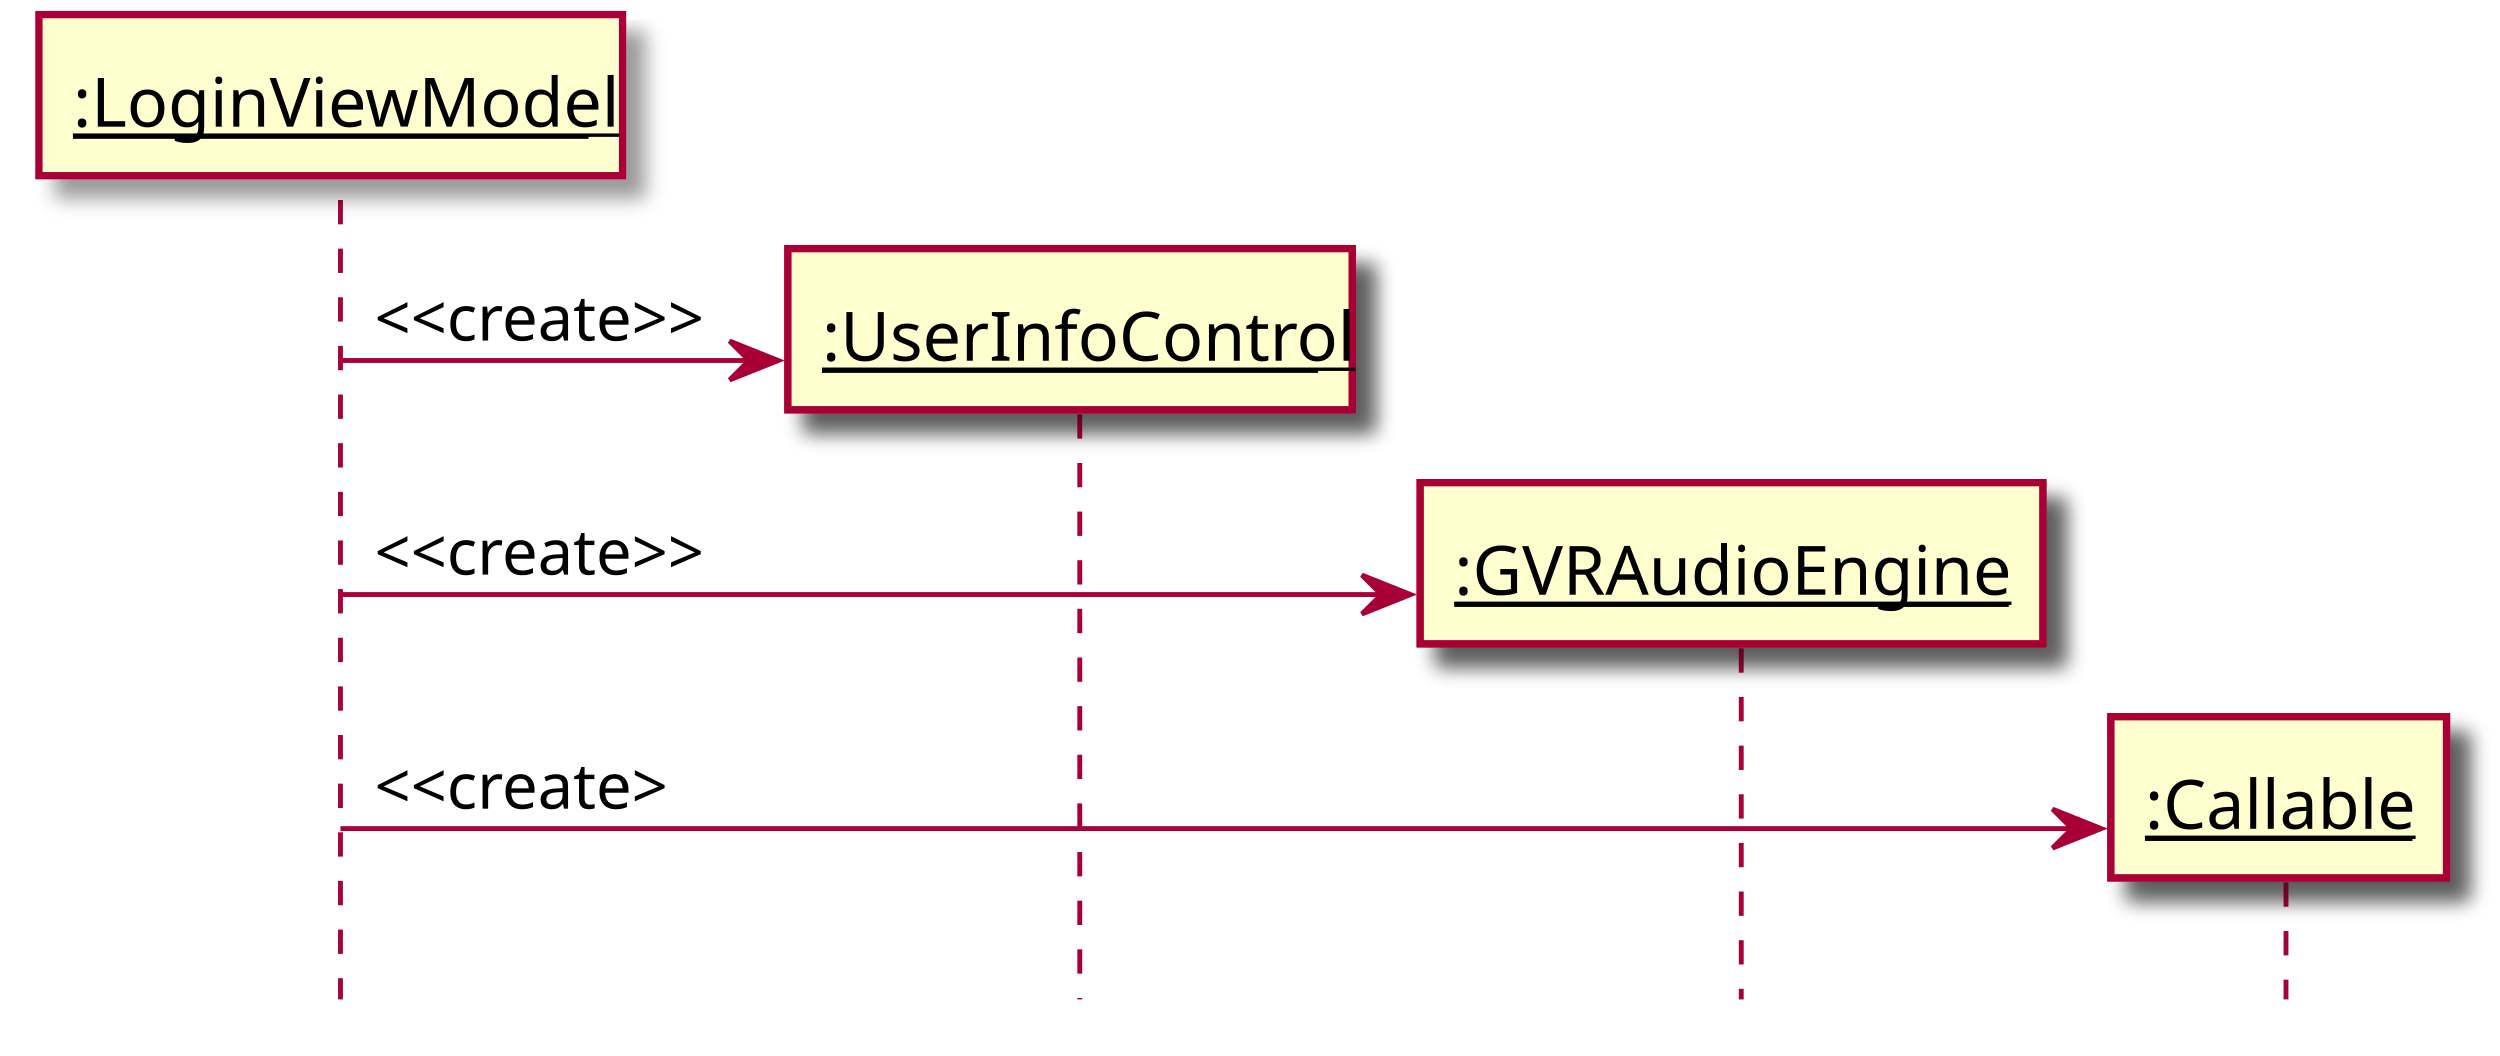
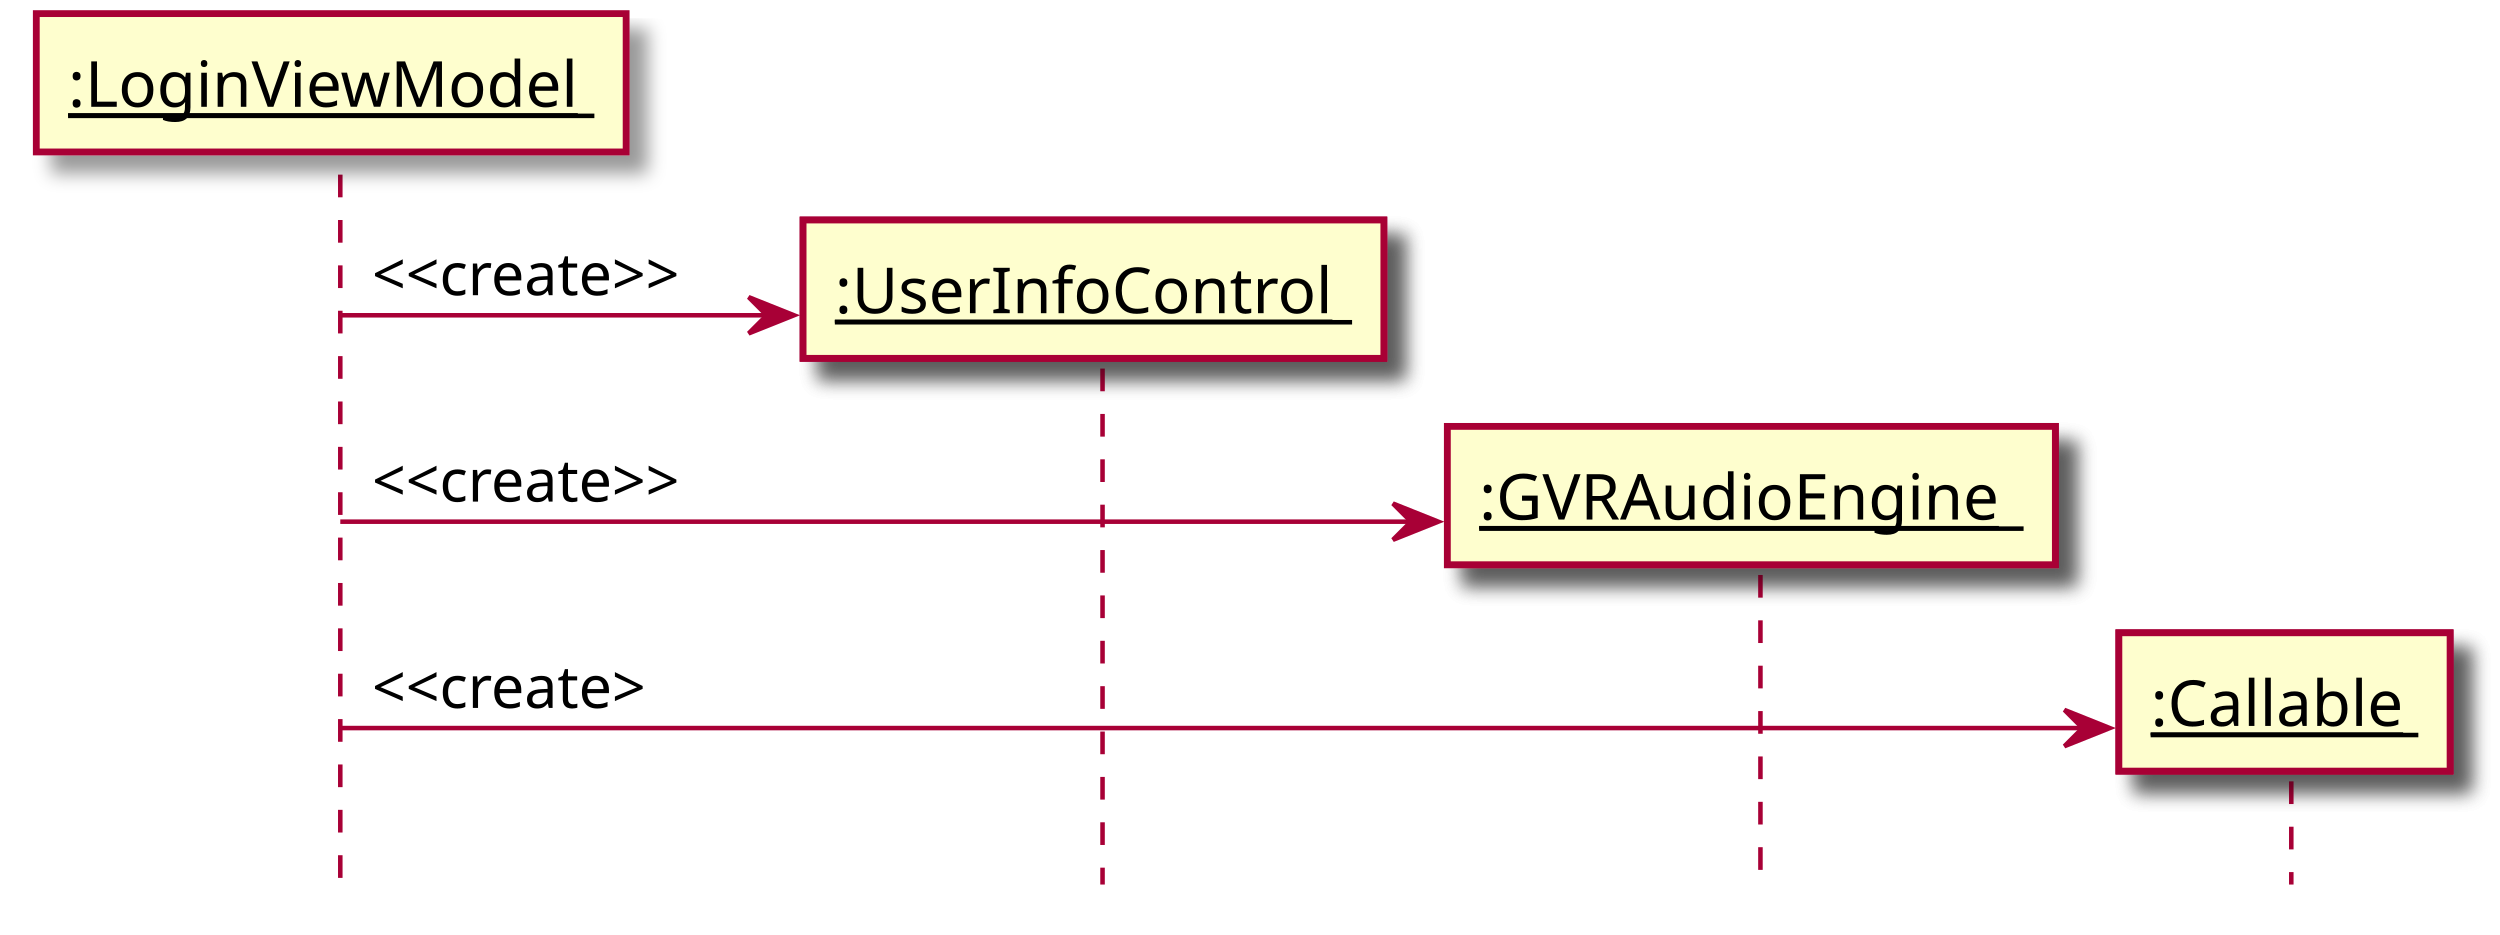
- <svg xmlns="http://www.w3.org/2000/svg" contentScriptType="application/ecmascript" contentStyleType="text/css" height="217px" preserveAspectRatio="none" style="width:514px;height:217px;" version="1.1" viewBox="0 0 514 217" width="514px" zoomAndPan="magnify">
+ <svg xmlns="http://www.w3.org/2000/svg" contentScriptType="application/ecmascript" contentStyleType="text/css" height="206px" preserveAspectRatio="none" style="width:551px;height:206px;" version="1.1" viewBox="0 0 551 206" width="551px" zoomAndPan="magnify">
  <defs>
-     <filter height="300%" id="fb6i66oe7hswa" width="300%" x="-1" y="-1">
+     <filter height="300%" id="f1uhwgzsiij9cj" width="300%" x="-1" y="-1">
      <feGaussianBlur result="blurOut" stdDeviation="2.0" />
      <feColorMatrix in="blurOut" result="blurOut2" type="matrix" values="0 0 0 0 0 0 0 0 0 0 0 0 0 0 0 0 0 0 .4 0" />
      <feOffset dx="4.0" dy="4.0" in="blurOut2" result="blurOut3" />
      <feBlend in="SourceGraphic" in2="blurOut3" mode="normal" />
    </filter>
  </defs>
  <g>
-     <rect fill="#FEFECE" filter="url(#fb6i66oe7hswa)" height="33.12" style="stroke: #A80036; stroke-width: 1.5;" width="116" x="162" y="51.12" />
-     <text fill="#000000" font-family="sans-serif" font-size="14" lengthAdjust="spacingAndGlyphs" text-decoration="underline" textLength="102" x="169" y="74.164">:UserInfoControl</text>
-     <line style="stroke: #000000; stroke-width: 1.0;" x1="169" x2="271" y1="76.164" y2="76.164" />
-     <rect fill="#FEFECE" filter="url(#fb6i66oe7hswa)" height="33.12" style="stroke: #A80036; stroke-width: 1.5;" width="128" x="292" y="99.24" />
-     <text fill="#000000" font-family="sans-serif" font-size="14" lengthAdjust="spacingAndGlyphs" text-decoration="underline" textLength="114" x="299" y="122.284">:GVRAudioEngine</text>
-     <line style="stroke: #000000; stroke-width: 1.0;" x1="299" x2="413" y1="124.284" y2="124.284" />
-     <rect fill="#FEFECE" filter="url(#fb6i66oe7hswa)" height="33.12" style="stroke: #A80036; stroke-width: 1.5;" width="69" x="434" y="147.36" />
-     <text fill="#000000" font-family="sans-serif" font-size="14" lengthAdjust="spacingAndGlyphs" text-decoration="underline" textLength="55" x="441" y="170.404">:Callable</text>
-     <line style="stroke: #000000; stroke-width: 1.0;" x1="441" x2="496" y1="172.404" y2="172.404" />
-     <line style="stroke: #A80036; stroke-width: 1.0; stroke-dasharray: 5.0,5.0;" x1="70" x2="70" y1="41.12" y2="205.481" />
-     <line style="stroke: #A80036; stroke-width: 1.0; stroke-dasharray: 5.0,5.0;" x1="222" x2="222" y1="85.18" y2="205.481" />
-     <line style="stroke: #A80036; stroke-width: 1.0; stroke-dasharray: 5.0,5.0;" x1="358" x2="358" y1="133.3" y2="205.481" />
-     <line style="stroke: #A80036; stroke-width: 1.0; stroke-dasharray: 5.0,5.0;" x1="470" x2="470" y1="181.42" y2="205.481" />
-     <rect fill="#FEFECE" filter="url(#fb6i66oe7hswa)" height="33.12" style="stroke: #A80036; stroke-width: 1.5;" width="120" x="8" y="3" />
-     <text fill="#000000" font-family="sans-serif" font-size="14" lengthAdjust="spacingAndGlyphs" text-decoration="underline" textLength="106" x="15" y="26.044">:LoginViewModel</text>
-     <line style="stroke: #000000; stroke-width: 1.0;" x1="15" x2="121" y1="28.044" y2="28.044" />
-     <polygon fill="#A80036" points="150,70.12,160,74.12,150,78.12,154,74.12" style="stroke: #A80036; stroke-width: 1.0;" />
-     <line style="stroke: #A80036; stroke-width: 1.0;" x1="70" x2="156" y1="74.12" y2="74.12" />
-     <text fill="#000000" font-family="sans-serif" font-size="13" lengthAdjust="spacingAndGlyphs" textLength="68" x="77" y="70.018">&lt;&lt;create&gt;&gt;</text>
-     <rect fill="#FEFECE" filter="url(#fb6i66oe7hswa)" height="33.12" style="stroke: #A80036; stroke-width: 1.5;" width="116" x="162" y="51.12" />
-     <text fill="#000000" font-family="sans-serif" font-size="14" lengthAdjust="spacingAndGlyphs" text-decoration="underline" textLength="102" x="169" y="74.164">:UserInfoControl</text>
-     <line style="stroke: #000000; stroke-width: 1.0;" x1="169" x2="271" y1="76.164" y2="76.164" />
-     <polygon fill="#A80036" points="280,118.24,290,122.24,280,126.24,284,122.24" style="stroke: #A80036; stroke-width: 1.0;" />
-     <line style="stroke: #A80036; stroke-width: 1.0;" x1="70" x2="286" y1="122.24" y2="122.24" />
-     <text fill="#000000" font-family="sans-serif" font-size="13" lengthAdjust="spacingAndGlyphs" textLength="68" x="77" y="118.138">&lt;&lt;create&gt;&gt;</text>
-     <rect fill="#FEFECE" filter="url(#fb6i66oe7hswa)" height="33.12" style="stroke: #A80036; stroke-width: 1.5;" width="128" x="292" y="99.24" />
-     <text fill="#000000" font-family="sans-serif" font-size="14" lengthAdjust="spacingAndGlyphs" text-decoration="underline" textLength="114" x="299" y="122.284">:GVRAudioEngine</text>
-     <line style="stroke: #000000; stroke-width: 1.0;" x1="299" x2="413" y1="124.284" y2="124.284" />
-     <polygon fill="#A80036" points="422,166.36,432,170.36,422,174.36,426,170.36" style="stroke: #A80036; stroke-width: 1.0;" />
-     <line style="stroke: #A80036; stroke-width: 1.0;" x1="70" x2="428" y1="170.36" y2="170.36" />
-     <text fill="#000000" font-family="sans-serif" font-size="13" lengthAdjust="spacingAndGlyphs" textLength="60" x="77" y="166.258">&lt;&lt;create&gt;</text>
-     <rect fill="#FEFECE" filter="url(#fb6i66oe7hswa)" height="33.12" style="stroke: #A80036; stroke-width: 1.5;" width="69" x="434" y="147.36" />
-     <text fill="#000000" font-family="sans-serif" font-size="14" lengthAdjust="spacingAndGlyphs" text-decoration="underline" textLength="55" x="441" y="170.404">:Callable</text>
-     <line style="stroke: #000000; stroke-width: 1.0;" x1="441" x2="496" y1="172.404" y2="172.404" />
+     <rect fill="#FEFECE" filter="url(#f1uhwgzsiij9cj)" height="30.488" style="stroke: #A80036; stroke-width: 1.5;" width="128" x="177" y="48.488" />
+     <text fill="#000000" font-family="sans-serif" font-size="14" lengthAdjust="spacingAndGlyphs" text-decoration="underline" textLength="114" x="184" y="69.023">:UserInfoControl</text>
+     <line style="stroke: #000000; stroke-width: 1.0;" x1="184" x2="298" y1="71.023" y2="71.023" />
+     <rect fill="#FEFECE" filter="url(#f1uhwgzsiij9cj)" height="30.488" style="stroke: #A80036; stroke-width: 1.5;" width="134" x="319" y="93.977" />
+     <text fill="#000000" font-family="sans-serif" font-size="14" lengthAdjust="spacingAndGlyphs" text-decoration="underline" textLength="120" x="326" y="114.512">:GVRAudioEngine</text>
+     <line style="stroke: #000000; stroke-width: 1.0;" x1="326" x2="446" y1="116.512" y2="116.512" />
+     <rect fill="#FEFECE" filter="url(#f1uhwgzsiij9cj)" height="30.488" style="stroke: #A80036; stroke-width: 1.5;" width="73" x="467" y="139.465" />
+     <text fill="#000000" font-family="sans-serif" font-size="14" lengthAdjust="spacingAndGlyphs" text-decoration="underline" textLength="59" x="474" y="160">:Callable</text>
+     <line style="stroke: #000000; stroke-width: 1.0;" x1="474" x2="533" y1="162" y2="162" />
+     <line style="stroke: #A80036; stroke-width: 1.0; stroke-dasharray: 5.0,5.0;" x1="75" x2="75" y1="38.488" y2="194.953" />
+     <line style="stroke: #A80036; stroke-width: 1.0; stroke-dasharray: 5.0,5.0;" x1="243" x2="243" y1="81.232" y2="194.953" />
+     <line style="stroke: #A80036; stroke-width: 1.0; stroke-dasharray: 5.0,5.0;" x1="388" x2="388" y1="126.721" y2="194.953" />
+     <line style="stroke: #A80036; stroke-width: 1.0; stroke-dasharray: 5.0,5.0;" x1="505" x2="505" y1="172.209" y2="194.953" />
+     <rect fill="#FEFECE" filter="url(#f1uhwgzsiij9cj)" height="30.488" style="stroke: #A80036; stroke-width: 1.5;" width="130" x="8" y="3" />
+     <text fill="#000000" font-family="sans-serif" font-size="14" lengthAdjust="spacingAndGlyphs" text-decoration="underline" textLength="116" x="15" y="23.535">:LoginViewModel</text>
+     <line style="stroke: #000000; stroke-width: 1.0;" x1="15" x2="131" y1="25.535" y2="25.535" />
+     <polygon fill="#A80036" points="165,65.488,175,69.488,165,73.488,169,69.488" style="stroke: #A80036; stroke-width: 1.0;" />
+     <line style="stroke: #A80036; stroke-width: 1.0;" x1="75" x2="171" y1="69.488" y2="69.488" />
+     <text fill="#000000" font-family="sans-serif" font-size="13" lengthAdjust="spacingAndGlyphs" textLength="78" x="82" y="65.057">&lt;&lt;create&gt;&gt;</text>
+     <rect fill="#FEFECE" filter="url(#f1uhwgzsiij9cj)" height="30.488" style="stroke: #A80036; stroke-width: 1.5;" width="128" x="177" y="48.488" />
+     <text fill="#000000" font-family="sans-serif" font-size="14" lengthAdjust="spacingAndGlyphs" text-decoration="underline" textLength="114" x="184" y="69.023">:UserInfoControl</text>
+     <line style="stroke: #000000; stroke-width: 1.0;" x1="184" x2="298" y1="71.023" y2="71.023" />
+     <polygon fill="#A80036" points="307,110.977,317,114.977,307,118.977,311,114.977" style="stroke: #A80036; stroke-width: 1.0;" />
+     <line style="stroke: #A80036; stroke-width: 1.0;" x1="75" x2="313" y1="114.977" y2="114.977" />
+     <text fill="#000000" font-family="sans-serif" font-size="13" lengthAdjust="spacingAndGlyphs" textLength="78" x="82" y="110.545">&lt;&lt;create&gt;&gt;</text>
+     <rect fill="#FEFECE" filter="url(#f1uhwgzsiij9cj)" height="30.488" style="stroke: #A80036; stroke-width: 1.5;" width="134" x="319" y="93.977" />
+     <text fill="#000000" font-family="sans-serif" font-size="14" lengthAdjust="spacingAndGlyphs" text-decoration="underline" textLength="120" x="326" y="114.512">:GVRAudioEngine</text>
+     <line style="stroke: #000000; stroke-width: 1.0;" x1="326" x2="446" y1="116.512" y2="116.512" />
+     <polygon fill="#A80036" points="455,156.465,465,160.465,455,164.465,459,160.465" style="stroke: #A80036; stroke-width: 1.0;" />
+     <line style="stroke: #A80036; stroke-width: 1.0;" x1="75" x2="461" y1="160.465" y2="160.465" />
+     <text fill="#000000" font-family="sans-serif" font-size="13" lengthAdjust="spacingAndGlyphs" textLength="68" x="82" y="156.033">&lt;&lt;create&gt;</text>
+     <rect fill="#FEFECE" filter="url(#f1uhwgzsiij9cj)" height="30.488" style="stroke: #A80036; stroke-width: 1.5;" width="73" x="467" y="139.465" />
+     <text fill="#000000" font-family="sans-serif" font-size="14" lengthAdjust="spacingAndGlyphs" text-decoration="underline" textLength="59" x="474" y="160">:Callable</text>
+     <line style="stroke: #000000; stroke-width: 1.0;" x1="474" x2="533" y1="162" y2="162" />
  </g>
</svg>
